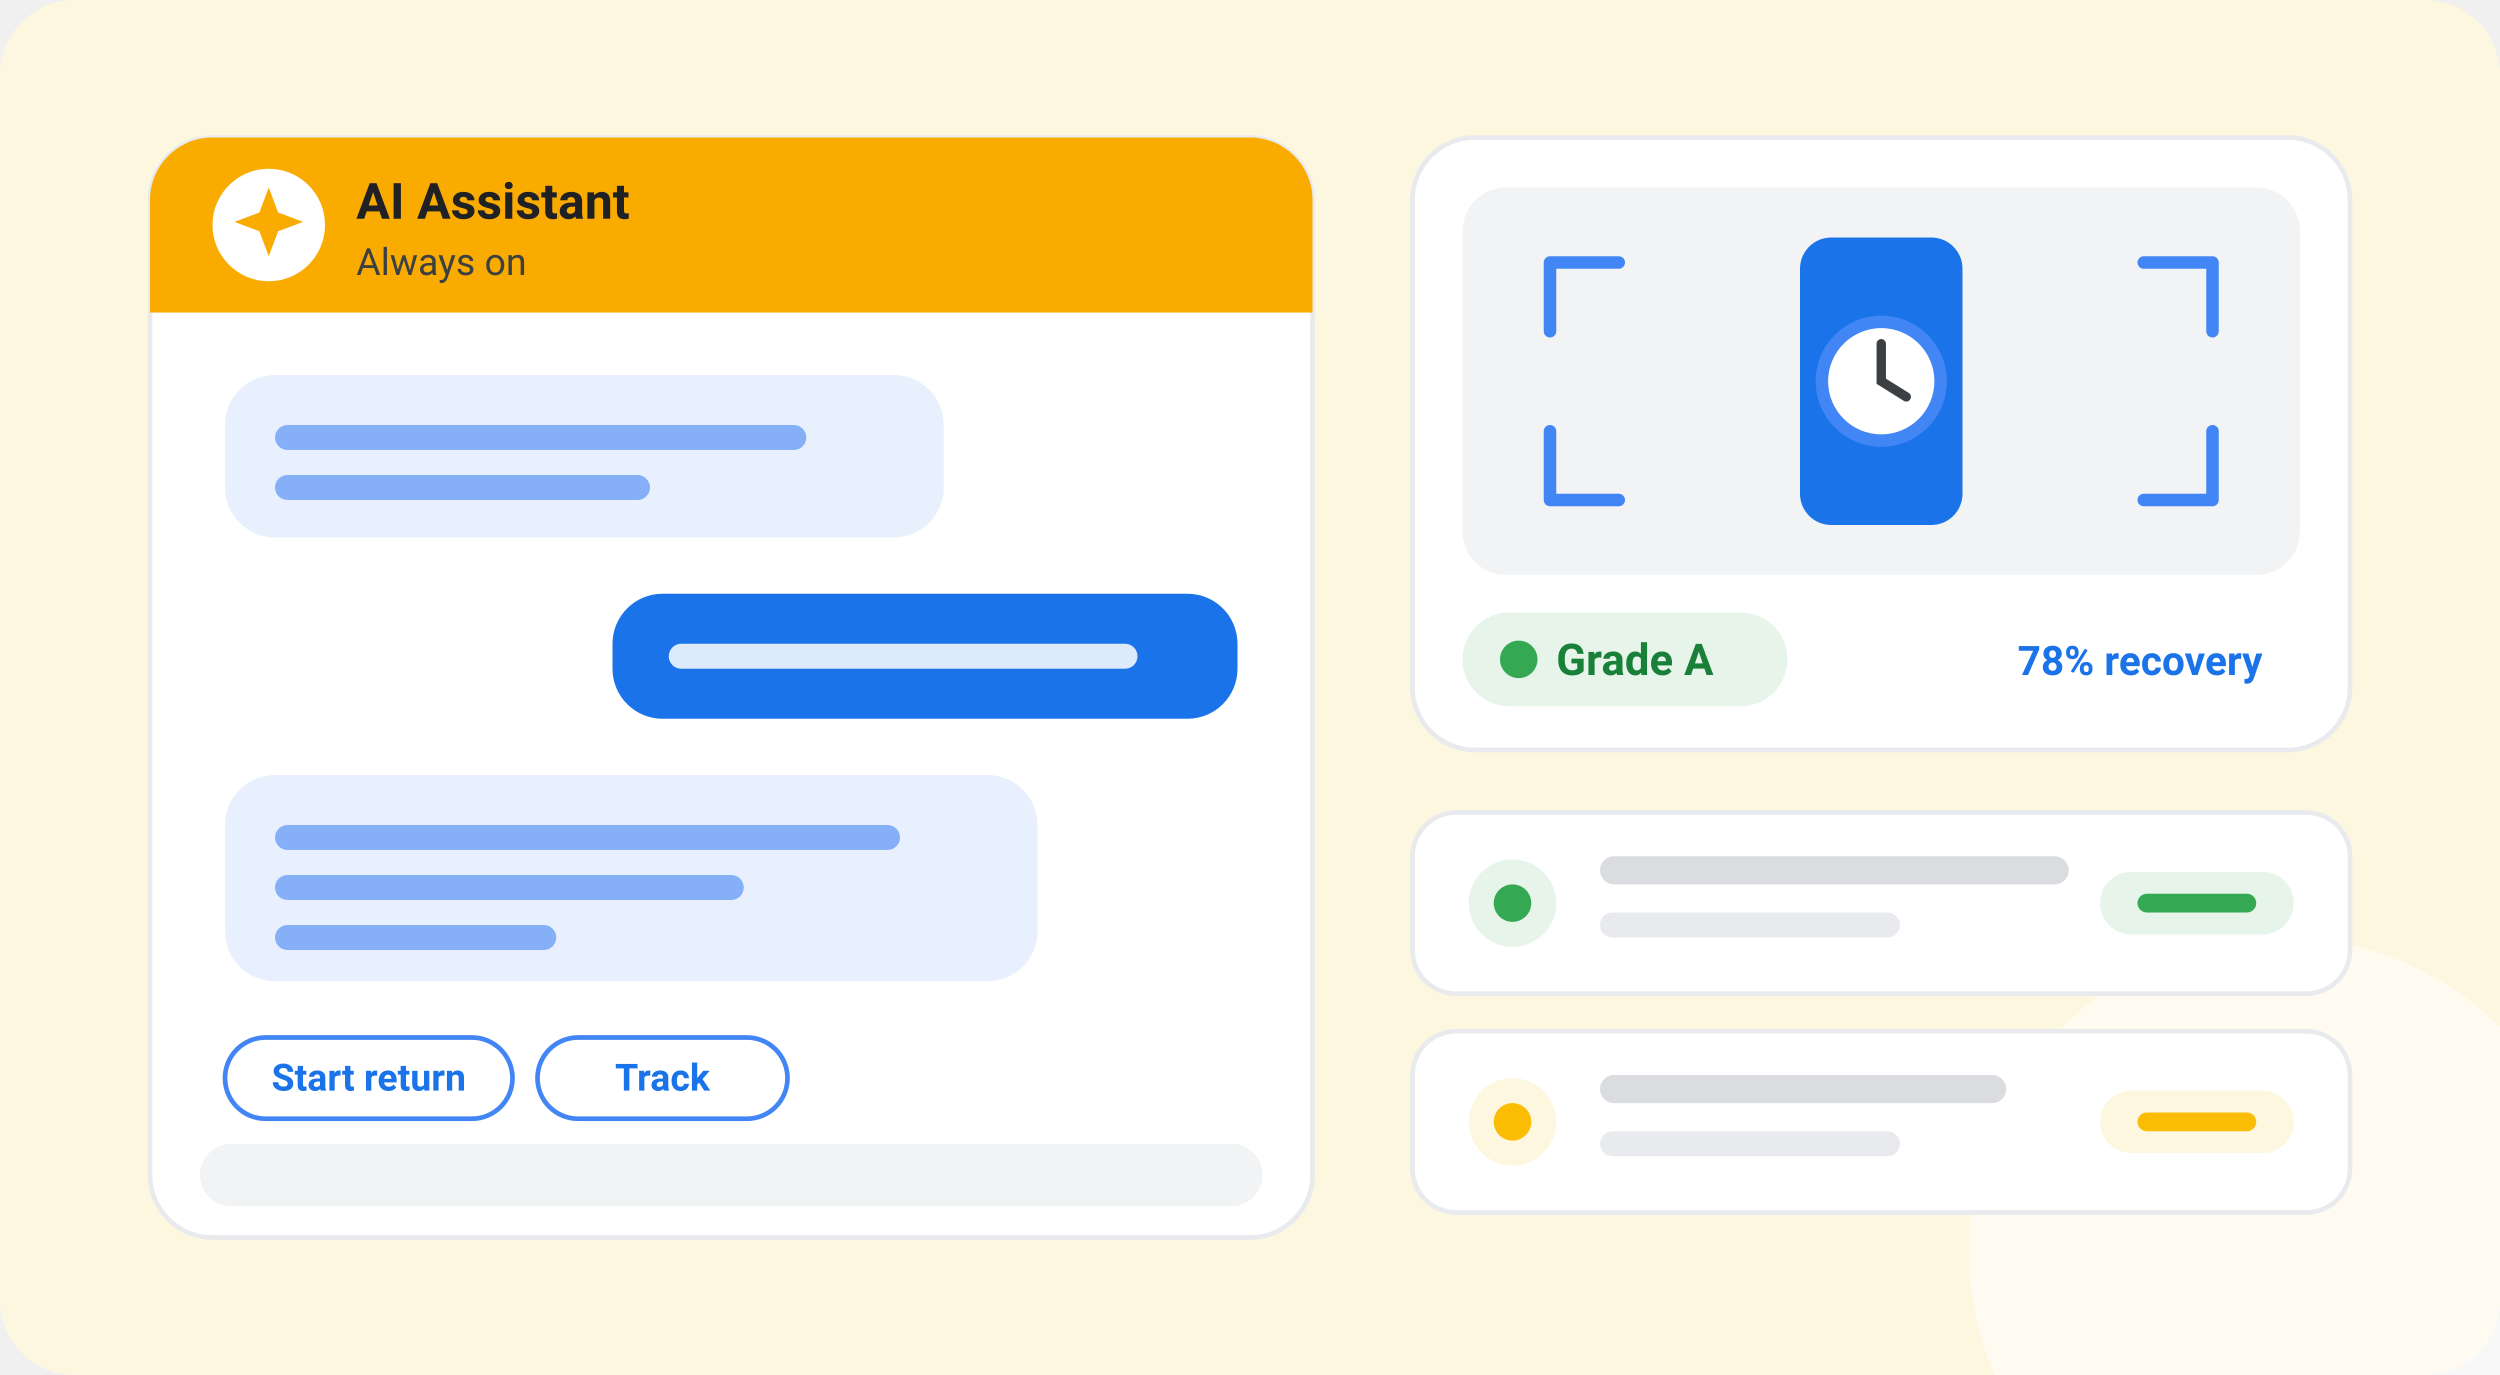
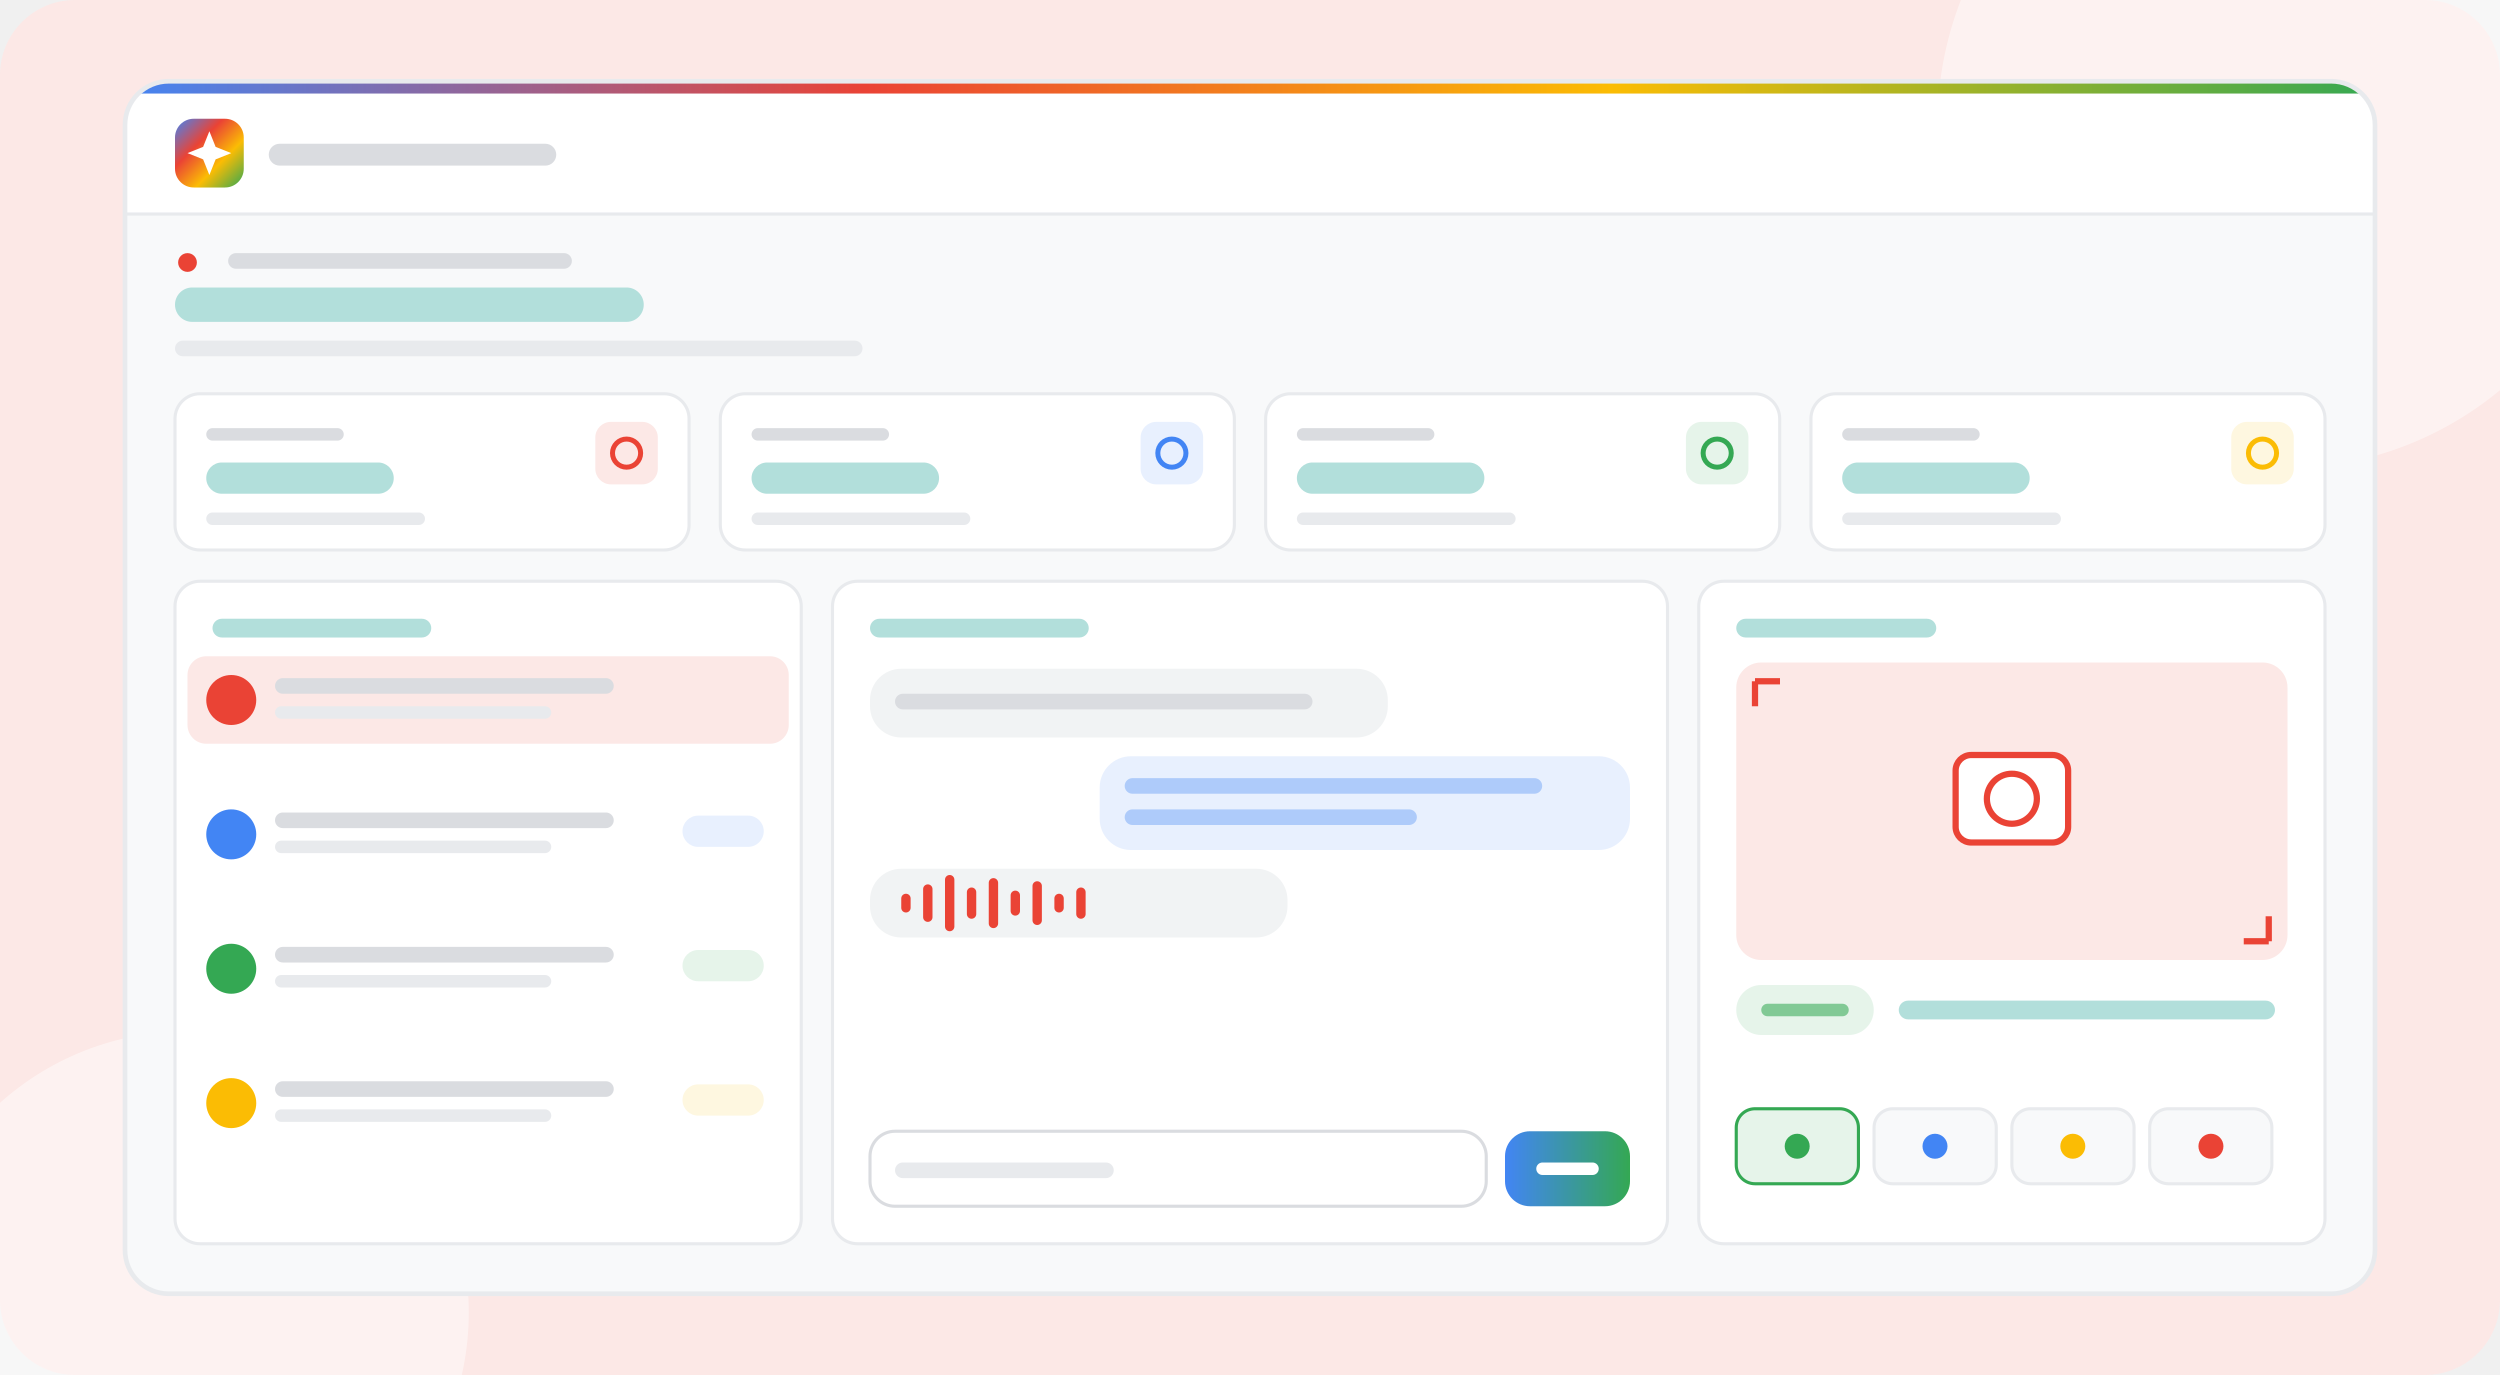
- <svg xmlns="http://www.w3.org/2000/svg" viewBox="0 0 800 440" width="800" height="440" font-family="Google Sans, Roboto, Arial, sans-serif" role="img">
-   <rect width="800" height="440" rx="24" fill="#FEF7E0" />
-   <circle cx="730" cy="400" r="100" fill="#fff" opacity="0.5" />
-   <rect x="48" y="44" width="372" height="352" rx="20" fill="#fff" stroke="#E8EAED" stroke-width="1.5" />
-   <path d="M48,64 a20,20 0 0 1 20,-20 h332 a20,20 0 0 1 20,20 v36 h-372z" fill="#F9AB00" />
-   <circle cx="86" cy="72" r="18" fill="#fff" />
-   <path d="M86,60 l3,8 l8,3 l-8,3 l-3,8 l-3,-8 l-8,-3 l8,-3z" fill="#F9AB00" />
-   <text x="114" y="70" font-size="16" font-weight="700" fill="#202124" text-anchor="start">AI Assistant</text>
-   <text x="114" y="88" font-size="12" font-weight="400" fill="#3C4043" text-anchor="start">Always on</text>
-   <rect x="72" y="120" width="230" height="52" rx="16" fill="#E8F0FE" />
-   <rect x="88" y="136" width="170" height="8" rx="4" fill="#4285F4" opacity="0.6" />
-   <rect x="88" y="152" width="120" height="8" rx="4" fill="#4285F4" opacity="0.6" />
-   <rect x="196" y="190" width="200" height="40" rx="16" fill="#1A73E8" />
-   <rect x="214" y="206" width="150" height="8" rx="4" fill="#fff" opacity="0.85" />
-   <rect x="72" y="248" width="260" height="66" rx="16" fill="#E8F0FE" />
-   <rect x="88" y="264" width="200" height="8" rx="4" fill="#4285F4" opacity="0.6" />
-   <rect x="88" y="280" width="150" height="8" rx="4" fill="#4285F4" opacity="0.6" />
-   <rect x="88" y="296" width="90" height="8" rx="4" fill="#4285F4" opacity="0.6" />
-   <rect x="72" y="332" width="92" height="26" rx="13" fill="#fff" stroke="#4285F4" stroke-width="1.5" />
-   <text x="118.0" y="349" font-size="12" font-weight="700" fill="#1A73E8" text-anchor="middle">Start return</text>
-   <rect x="172" y="332" width="80" height="26" rx="13" fill="#fff" stroke="#4285F4" stroke-width="1.5" />
-   <text x="212.0" y="349" font-size="12" font-weight="700" fill="#1A73E8" text-anchor="middle">Track</text>
-   <rect x="64" y="366" width="340" height="20" rx="10" fill="#F1F3F4" />
-   <rect x="452" y="44" width="300" height="196" rx="20" fill="#fff" stroke="#E8EAED" stroke-width="1.5" />
-   <rect x="468" y="60" width="268" height="124" rx="14" fill="#F1F3F4" />
-   <rect x="576" y="76" width="52" height="92" rx="10" fill="#1A73E8" />
-   <circle cx="602" cy="122" r="19" fill="#fff" stroke="#4285F4" stroke-width="4" />
-   <path d="M602,110 v12 l8,5" stroke="#3C4043" stroke-width="3" fill="none" stroke-linecap="round" />
-   <path d="M496,106 v-22 h22" fill="none" stroke="#4285F4" stroke-width="4" stroke-linecap="round" stroke-linejoin="round" />
-   <path d="M708,106 v-22 h-22" fill="none" stroke="#4285F4" stroke-width="4" stroke-linecap="round" stroke-linejoin="round" />
-   <path d="M496,138 v22 h22" fill="none" stroke="#4285F4" stroke-width="4" stroke-linecap="round" stroke-linejoin="round" />
-   <path d="M708,138 v22 h-22" fill="none" stroke="#4285F4" stroke-width="4" stroke-linecap="round" stroke-linejoin="round" />
-   <rect x="468" y="196" width="104" height="30" rx="15" fill="#E6F4EA" />
-   <circle cx="486" cy="211" r="6" fill="#34A853" />
-   <text x="498" y="216" font-size="14" font-weight="700" fill="#188038" text-anchor="start">Grade A</text>
-   <text x="724" y="216" font-size="13" font-weight="700" fill="#1A73E8" text-anchor="end">78% recovery</text>
-   <rect x="452" y="260" width="300" height="58" rx="14" fill="#fff" stroke="#E8EAED" stroke-width="1.5" />
-   <circle cx="484" cy="289" r="14" fill="#E6F4EA" />
-   <circle cx="484" cy="289" r="6" fill="#34A853" />
-   <rect x="512" y="274" width="150" height="9" rx="4.5" fill="#DADCE0" />
-   <rect x="512" y="292" width="96" height="8" rx="4" fill="#E8EAED" />
-   <rect x="672" y="279" width="62" height="20" rx="10" fill="#E6F4EA" />
-   <rect x="684" y="286" width="38" height="6" rx="3" fill="#34A853" />
-   <rect x="452" y="330" width="300" height="58" rx="14" fill="#fff" stroke="#E8EAED" stroke-width="1.5" />
-   <circle cx="484" cy="359" r="14" fill="#FEF7E0" />
-   <circle cx="484" cy="359" r="6" fill="#FBBC04" />
-   <rect x="512" y="344" width="130" height="9" rx="4.5" fill="#DADCE0" />
-   <rect x="512" y="362" width="96" height="8" rx="4" fill="#E8EAED" />
-   <rect x="672" y="349" width="62" height="20" rx="10" fill="#FEF7E0" />
-   <rect x="684" y="356" width="38" height="6" rx="3" fill="#FBBC04" />
+ <svg xmlns="http://www.w3.org/2000/svg" viewBox="0 0 800 440" width="800" height="440" role="img" aria-label="Support as a Service in the AuraCommerce 360 console">
+   <defs>
+     <linearGradient id="band" x1="0" x2="1">
+       <stop offset="0" stop-color="#4285F4" />
+       <stop offset=".33" stop-color="#EA4335" />
+       <stop offset=".66" stop-color="#FBBC04" />
+       <stop offset="1" stop-color="#34A853" />
+     </linearGradient>
+     <linearGradient id="logo" x1="0" y1="0" x2="1" y2="1">
+       <stop offset="0" stop-color="#4285F4" />
+       <stop offset=".35" stop-color="#EA4335" />
+       <stop offset=".65" stop-color="#FBBC04" />
+       <stop offset="1" stop-color="#34A853" />
+     </linearGradient>
+     <linearGradient id="btn" x1="0" x2="1">
+       <stop offset="0" stop-color="#4285F4" />
+       <stop offset="1" stop-color="#34A853" />
+     </linearGradient>
+     <clipPath id="win">
+       <rect x="40" y="26" width="720" height="388" rx="14" />
+     </clipPath>
+     <filter id="sh" x="-10%" y="-10%" width="120%" height="140%">
+       <feDropShadow dx="0" dy="6" stdDeviation="8" flood-color="#0B1F44" flood-opacity=".18" />
+     </filter>
+   </defs>
+   <rect x="0.0" y="0.0" width="800.0" height="440.0" rx="24" fill="#FCE8E6" />
+   <circle cx="730" cy="40" r="110" fill="#fff" opacity=".45" />
+   <circle cx="60" cy="420" r="90" fill="#fff" opacity=".45" />
+   <g clip-path="url(#win)">
+     <rect x="40.0" y="26.0" width="720.0" height="388.0" rx="0" fill="#F8F9FA" />
+     <rect x="40.0" y="26.0" width="720.0" height="4.0" rx="0" fill="url(#band)" />
+     <rect x="40.0" y="30.0" width="720.0" height="38.0" rx="0" fill="#fff" />
+     <rect x="56.0" y="38.0" width="22.0" height="22.0" rx="6" fill="url(#logo)" />
+     <path d="M67,42 l2,5 5,2 -5,2 -2,5 -2,-5 -5,-2 5,-2z" fill="#fff" />
+     <rect x="86.0" y="46.0" width="92.0" height="7.0" rx="3.5" fill="#DADCE0" />
+     <rect x="40.0" y="68.0" width="720.0" height="1.0" rx="0" fill="#E8EAED" />
+     <circle cx="60.0" cy="84.0" r="3" fill="#EA4335" />
+     <rect x="73.0" y="81.0" width="110.0" height="5.0" rx="2.5" fill="#DADCE0" />
+     <rect x="56.0" y="92.0" width="150.0" height="11.0" rx="5.5" fill="#B2DFDB" />
+     <rect x="56.0" y="109.0" width="220.0" height="5.0" rx="2.5" fill="#E8EAED" />
+     <rect x="56.0" y="126.0" width="164.5" height="50.0" rx="8" fill="#fff" stroke="#E8EAED" stroke-width="1" />
+     <rect x="66.0" y="137.0" width="44.0" height="4.0" rx="2.0" fill="#DADCE0" />
+     <rect x="66.0" y="148.0" width="60.0" height="10.0" rx="5.0" fill="#B2DFDB" />
+     <rect x="66.0" y="164.0" width="70.0" height="4.0" rx="2.0" fill="#E8EAED" />
+     <rect x="190.5" y="135.0" width="20.0" height="20.0" rx="5" fill="#FCE8E6" />
+     <circle cx="200.5" cy="145.0" r="4.5" fill="none" stroke="#EA4335" stroke-width="1.6" />
+     <rect x="230.5" y="126.0" width="164.5" height="50.0" rx="8" fill="#fff" stroke="#E8EAED" stroke-width="1" />
+     <rect x="240.5" y="137.0" width="44.0" height="4.0" rx="2.0" fill="#DADCE0" />
+     <rect x="240.5" y="148.0" width="60.0" height="10.0" rx="5.0" fill="#B2DFDB" />
+     <rect x="240.5" y="164.0" width="70.0" height="4.0" rx="2.0" fill="#E8EAED" />
+     <rect x="365.0" y="135.0" width="20.0" height="20.0" rx="5" fill="#E8F0FE" />
+     <circle cx="375.0" cy="145.0" r="4.5" fill="none" stroke="#4285F4" stroke-width="1.6" />
+     <rect x="405.0" y="126.0" width="164.5" height="50.0" rx="8" fill="#fff" stroke="#E8EAED" stroke-width="1" />
+     <rect x="415.0" y="137.0" width="44.0" height="4.0" rx="2.0" fill="#DADCE0" />
+     <rect x="415.0" y="148.0" width="60.0" height="10.0" rx="5.0" fill="#B2DFDB" />
+     <rect x="415.0" y="164.0" width="70.0" height="4.0" rx="2.0" fill="#E8EAED" />
+     <rect x="539.5" y="135.0" width="20.0" height="20.0" rx="5" fill="#E6F4EA" />
+     <circle cx="549.5" cy="145.0" r="4.5" fill="none" stroke="#34A853" stroke-width="1.6" />
+     <rect x="579.5" y="126.0" width="164.5" height="50.0" rx="8" fill="#fff" stroke="#E8EAED" stroke-width="1" />
+     <rect x="589.5" y="137.0" width="44.0" height="4.0" rx="2.0" fill="#DADCE0" />
+     <rect x="589.5" y="148.0" width="60.0" height="10.0" rx="5.0" fill="#B2DFDB" />
+     <rect x="589.5" y="164.0" width="70.0" height="4.0" rx="2.0" fill="#E8EAED" />
+     <rect x="714.0" y="135.0" width="20.0" height="20.0" rx="5" fill="#FEF7E0" />
+     <circle cx="724.0" cy="145.0" r="4.5" fill="none" stroke="#FBBC04" stroke-width="1.6" />
+     <rect x="56.0" y="186.0" width="200.4" height="212.0" rx="8" fill="#fff" stroke="#E8EAED" stroke-width="1" />
+     <rect x="68.0" y="198.0" width="70.0" height="6.0" rx="3.0" fill="#B2DFDB" />
+     <rect x="60.0" y="210.0" width="192.4" height="28.0" rx="6" fill="#FCE8E6" />
+     <circle cx="74.0" cy="224.0" r="8" fill="#EA4335" />
+     <rect x="88.0" y="217.0" width="108.4" height="5.0" rx="2.5" fill="#DADCE0" />
+     <rect x="88.0" y="226.0" width="88.4" height="4.0" rx="2.0" fill="#E8EAED" />
+     <rect x="218.4" y="218.0" width="26.0" height="10.0" rx="5" fill="#FCE8E6" />
+     <circle cx="74.0" cy="267.0" r="8" fill="#4285F4" />
+     <rect x="88.0" y="260.0" width="108.4" height="5.0" rx="2.5" fill="#DADCE0" />
+     <rect x="88.0" y="269.0" width="88.4" height="4.0" rx="2.0" fill="#E8EAED" />
+     <rect x="218.4" y="261.0" width="26.0" height="10.0" rx="5" fill="#E8F0FE" />
+     <circle cx="74.0" cy="310.0" r="8" fill="#34A853" />
+     <rect x="88.0" y="303.0" width="108.4" height="5.0" rx="2.5" fill="#DADCE0" />
+     <rect x="88.0" y="312.0" width="88.4" height="4.0" rx="2.0" fill="#E8EAED" />
+     <rect x="218.4" y="304.0" width="26.0" height="10.0" rx="5" fill="#E6F4EA" />
+     <circle cx="74.0" cy="353.0" r="8" fill="#FBBC04" />
+     <rect x="88.0" y="346.0" width="108.4" height="5.0" rx="2.5" fill="#DADCE0" />
+     <rect x="88.0" y="355.0" width="88.4" height="4.0" rx="2.0" fill="#E8EAED" />
+     <rect x="218.4" y="347.0" width="26.0" height="10.0" rx="5" fill="#FEF7E0" />
+     <rect x="266.4" y="186.0" width="267.2" height="212.0" rx="8" fill="#fff" stroke="#E8EAED" stroke-width="1" />
+     <rect x="278.4" y="198.0" width="70.0" height="6.0" rx="3.0" fill="#B2DFDB" />
+     <rect x="278.4" y="214.0" width="165.7" height="22.0" rx="10" fill="#F1F3F4" />
+     <rect x="286.4" y="222.0" width="133.6" height="5.0" rx="2.5" fill="#DADCE0" />
+     <rect x="351.9" y="242.0" width="169.7" height="30.0" rx="10" fill="#E8F0FE" />
+     <rect x="359.9" y="249.0" width="133.6" height="5.0" rx="2.5" fill="#AECBFA" />
+     <rect x="359.9" y="259.0" width="93.5" height="5.0" rx="2.5" fill="#AECBFA" />
+     <rect x="278.4" y="278.0" width="133.6" height="22.0" rx="10" fill="#F1F3F4" />
+     <rect x="288.4" y="286.0" width="3.0" height="6.0" rx="1.5" fill="#EA4335" />
+     <rect x="295.4" y="283.0" width="3.0" height="12.0" rx="1.5" fill="#EA4335" />
+     <rect x="302.4" y="280.0" width="3.0" height="18.0" rx="1.5" fill="#EA4335" />
+     <rect x="309.4" y="284.0" width="3.0" height="10.0" rx="1.5" fill="#EA4335" />
+     <rect x="316.4" y="281.0" width="3.0" height="16.0" rx="1.5" fill="#EA4335" />
+     <rect x="323.4" y="285.0" width="3.0" height="8.0" rx="1.5" fill="#EA4335" />
+     <rect x="330.4" y="282.0" width="3.0" height="14.0" rx="1.5" fill="#EA4335" />
+     <rect x="337.4" y="286.0" width="3.0" height="6.0" rx="1.5" fill="#EA4335" />
+     <rect x="344.4" y="284.0" width="3.0" height="10.0" rx="1.5" fill="#EA4335" />
+     <rect x="278.4" y="362.0" width="197.2" height="24.0" rx="8" fill="#fff" stroke="#DADCE0" stroke-width="1" />
+     <rect x="286.4" y="372.0" width="70.0" height="5.0" rx="2.5" fill="#E8EAED" />
+     <rect x="481.6" y="362.0" width="40.0" height="24.0" rx="8" fill="url(#btn)" />
+     <rect x="491.6" y="372.0" width="20.0" height="4.0" rx="2.0" fill="#fff" />
+     <rect x="543.6" y="186.0" width="200.4" height="212.0" rx="8" fill="#fff" stroke="#E8EAED" stroke-width="1" />
+     <rect x="555.6" y="198.0" width="64.0" height="6.0" rx="3.0" fill="#B2DFDB" />
+     <rect x="555.6" y="212.0" width="176.4" height="95.2" rx="8" fill="#FCE8E6" />
+     <rect x="625.8" y="241.6" width="36.0" height="28.0" rx="5" fill="#fff" stroke="#EA4335" stroke-width="2" />
+     <circle cx="643.8" cy="255.6" r="8" fill="none" stroke="#EA4335" stroke-width="2" />
+     <path d="M561.6,218 h8 M561.6,218 v8 M726.0,301.2 h-8 M726.0,301.2 v-8" stroke="#EA4335" stroke-width="2" />
+     <rect x="555.6" y="315.2" width="44.0" height="16.0" rx="8" fill="#E6F4EA" />
+     <rect x="563.6" y="321.2" width="28.0" height="4.0" rx="2.0" fill="#81C995" />
+     <rect x="607.6" y="320.2" width="120.4" height="6.0" rx="3.0" fill="#B2DFDB" />
+     <rect x="555.6" y="354.8" width="39.1" height="24.0" rx="6" fill="#E6F4EA" stroke="#34A853" stroke-width="1" />
+     <circle cx="575.1" cy="366.8" r="4" fill="#34A853" />
+     <rect x="599.7" y="354.8" width="39.1" height="24.0" rx="6" fill="#F8F9FA" stroke="#E8EAED" stroke-width="1" />
+     <circle cx="619.2" cy="366.8" r="4" fill="#4285F4" />
+     <rect x="643.8" y="354.8" width="39.1" height="24.0" rx="6" fill="#F8F9FA" stroke="#E8EAED" stroke-width="1" />
+     <circle cx="663.3" cy="366.8" r="4" fill="#FBBC04" />
+     <rect x="687.9" y="354.8" width="39.1" height="24.0" rx="6" fill="#F8F9FA" stroke="#E8EAED" stroke-width="1" />
+     <circle cx="707.5" cy="366.8" r="4" fill="#EA4335" />
+   </g>
+   <rect x="40" y="26" width="720" height="388" rx="14" fill="none" stroke="#E8EAED" stroke-width="1.5" />
</svg>
